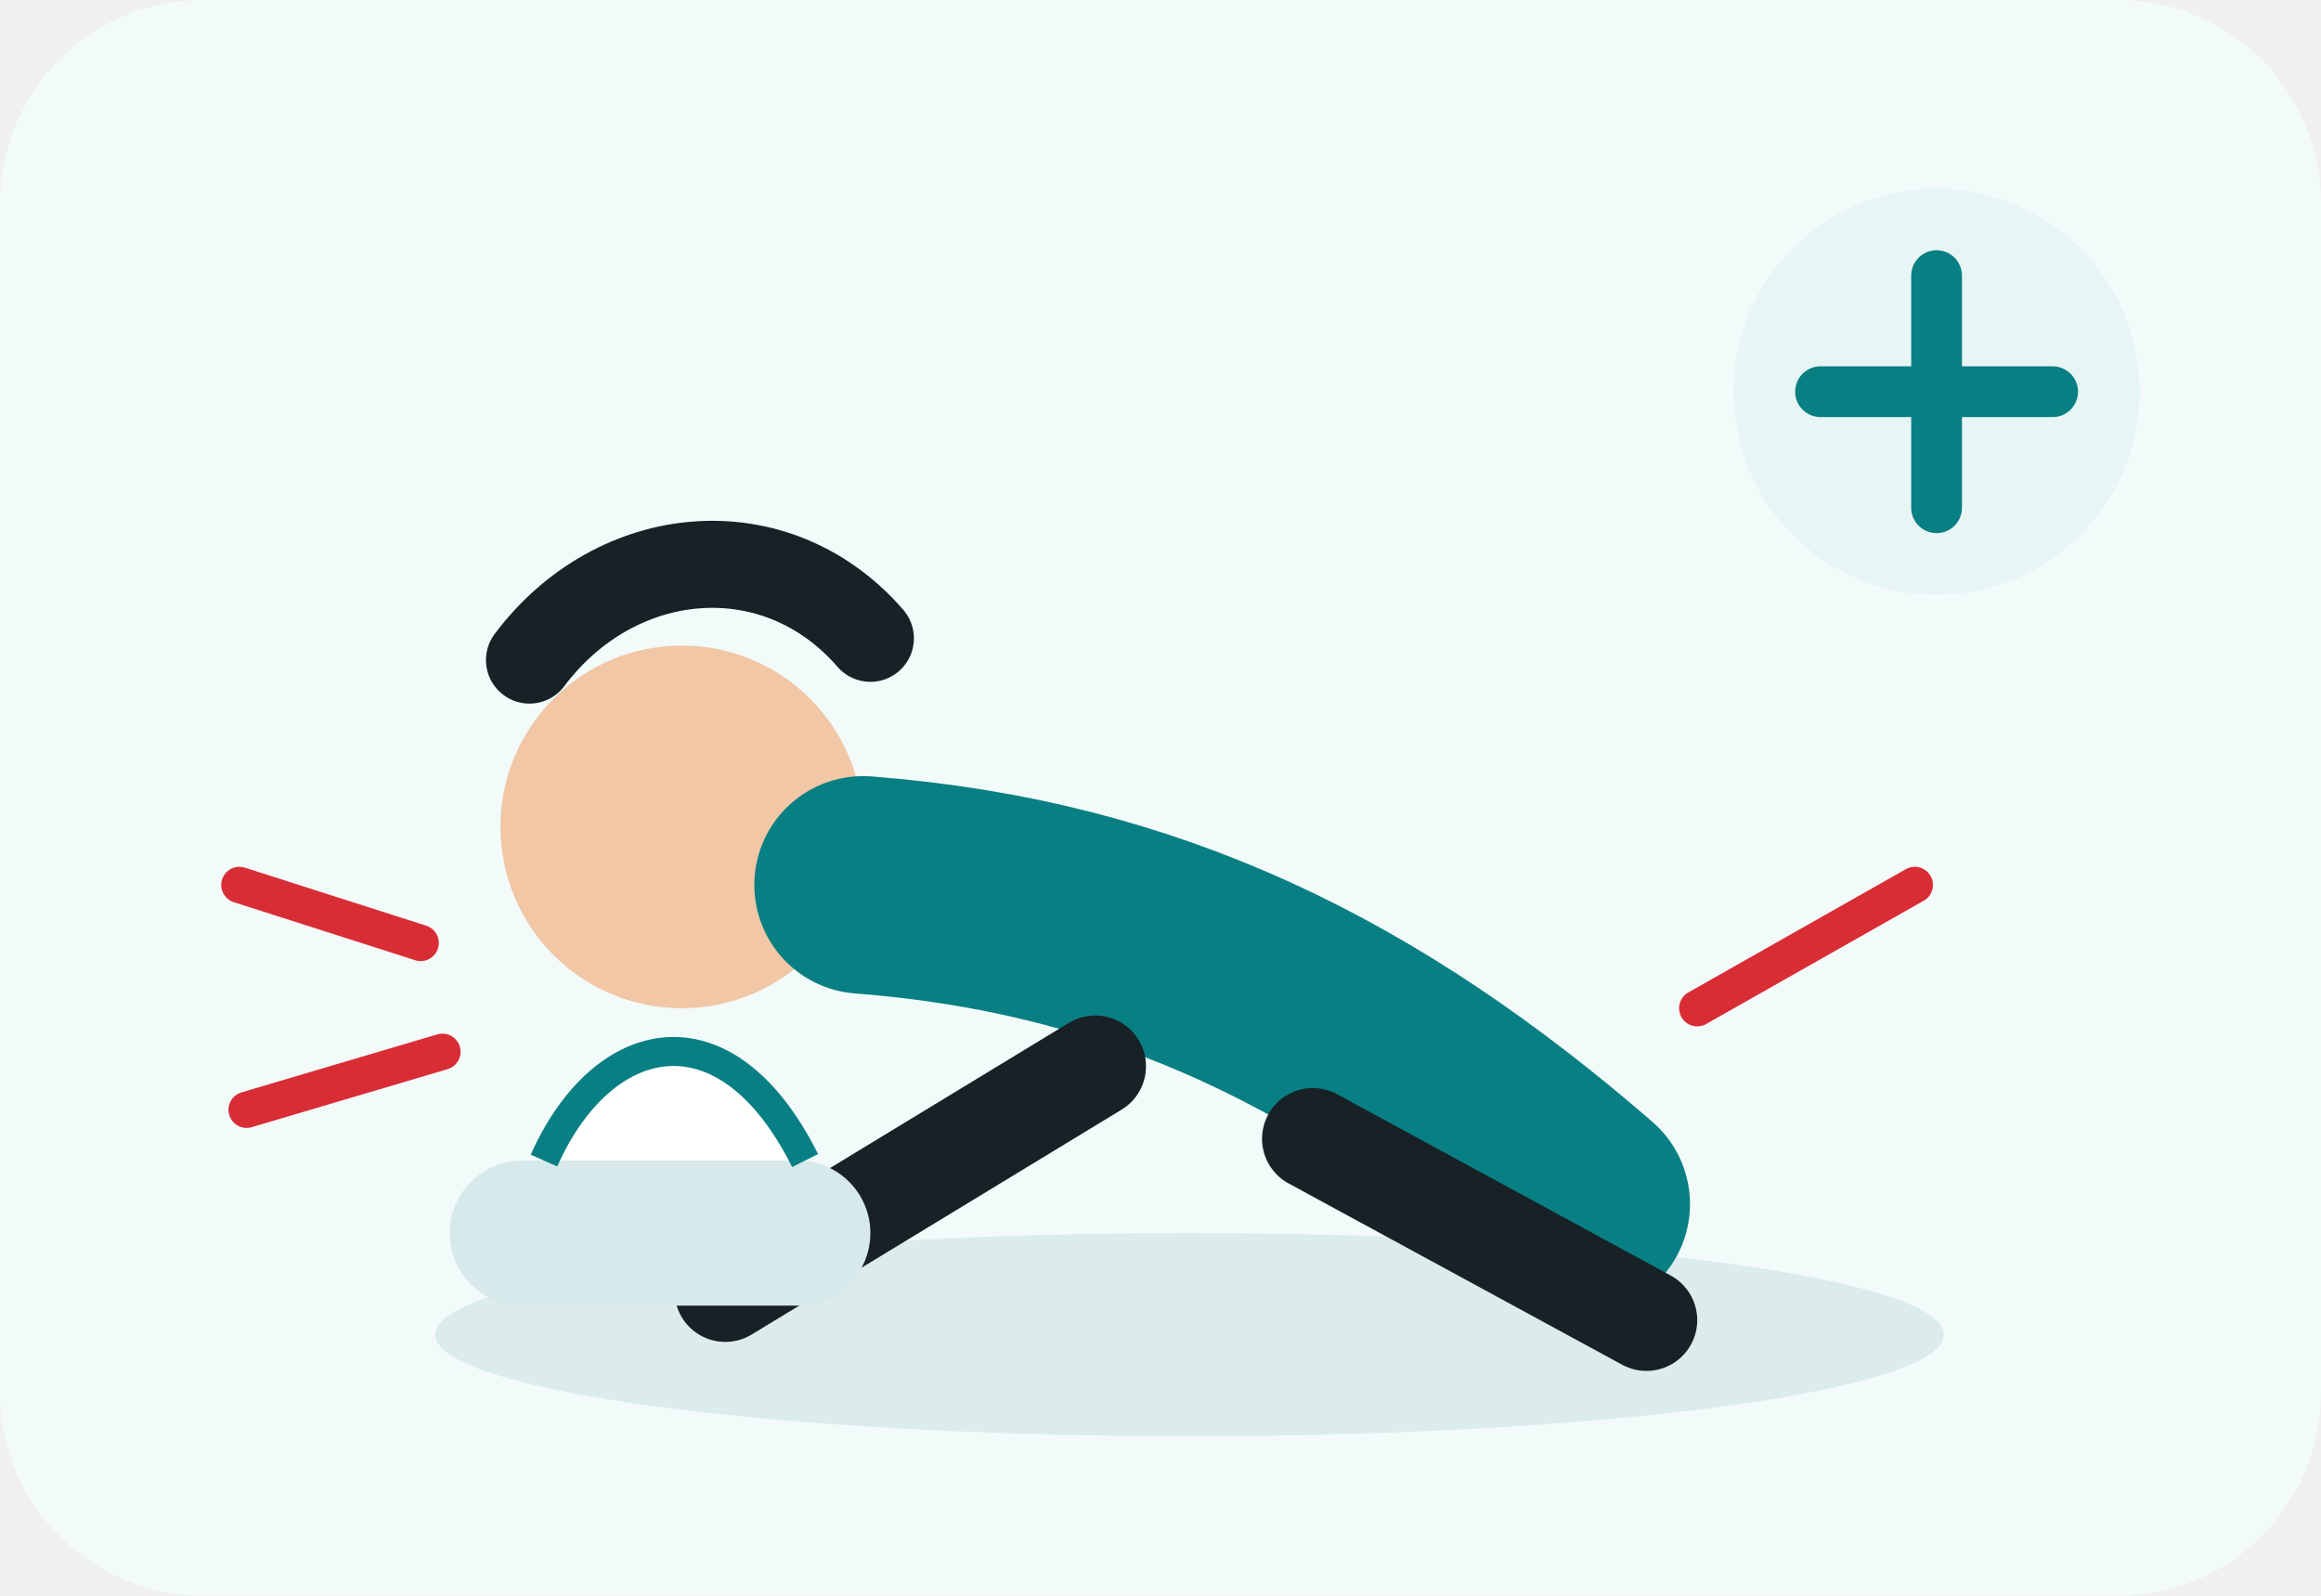
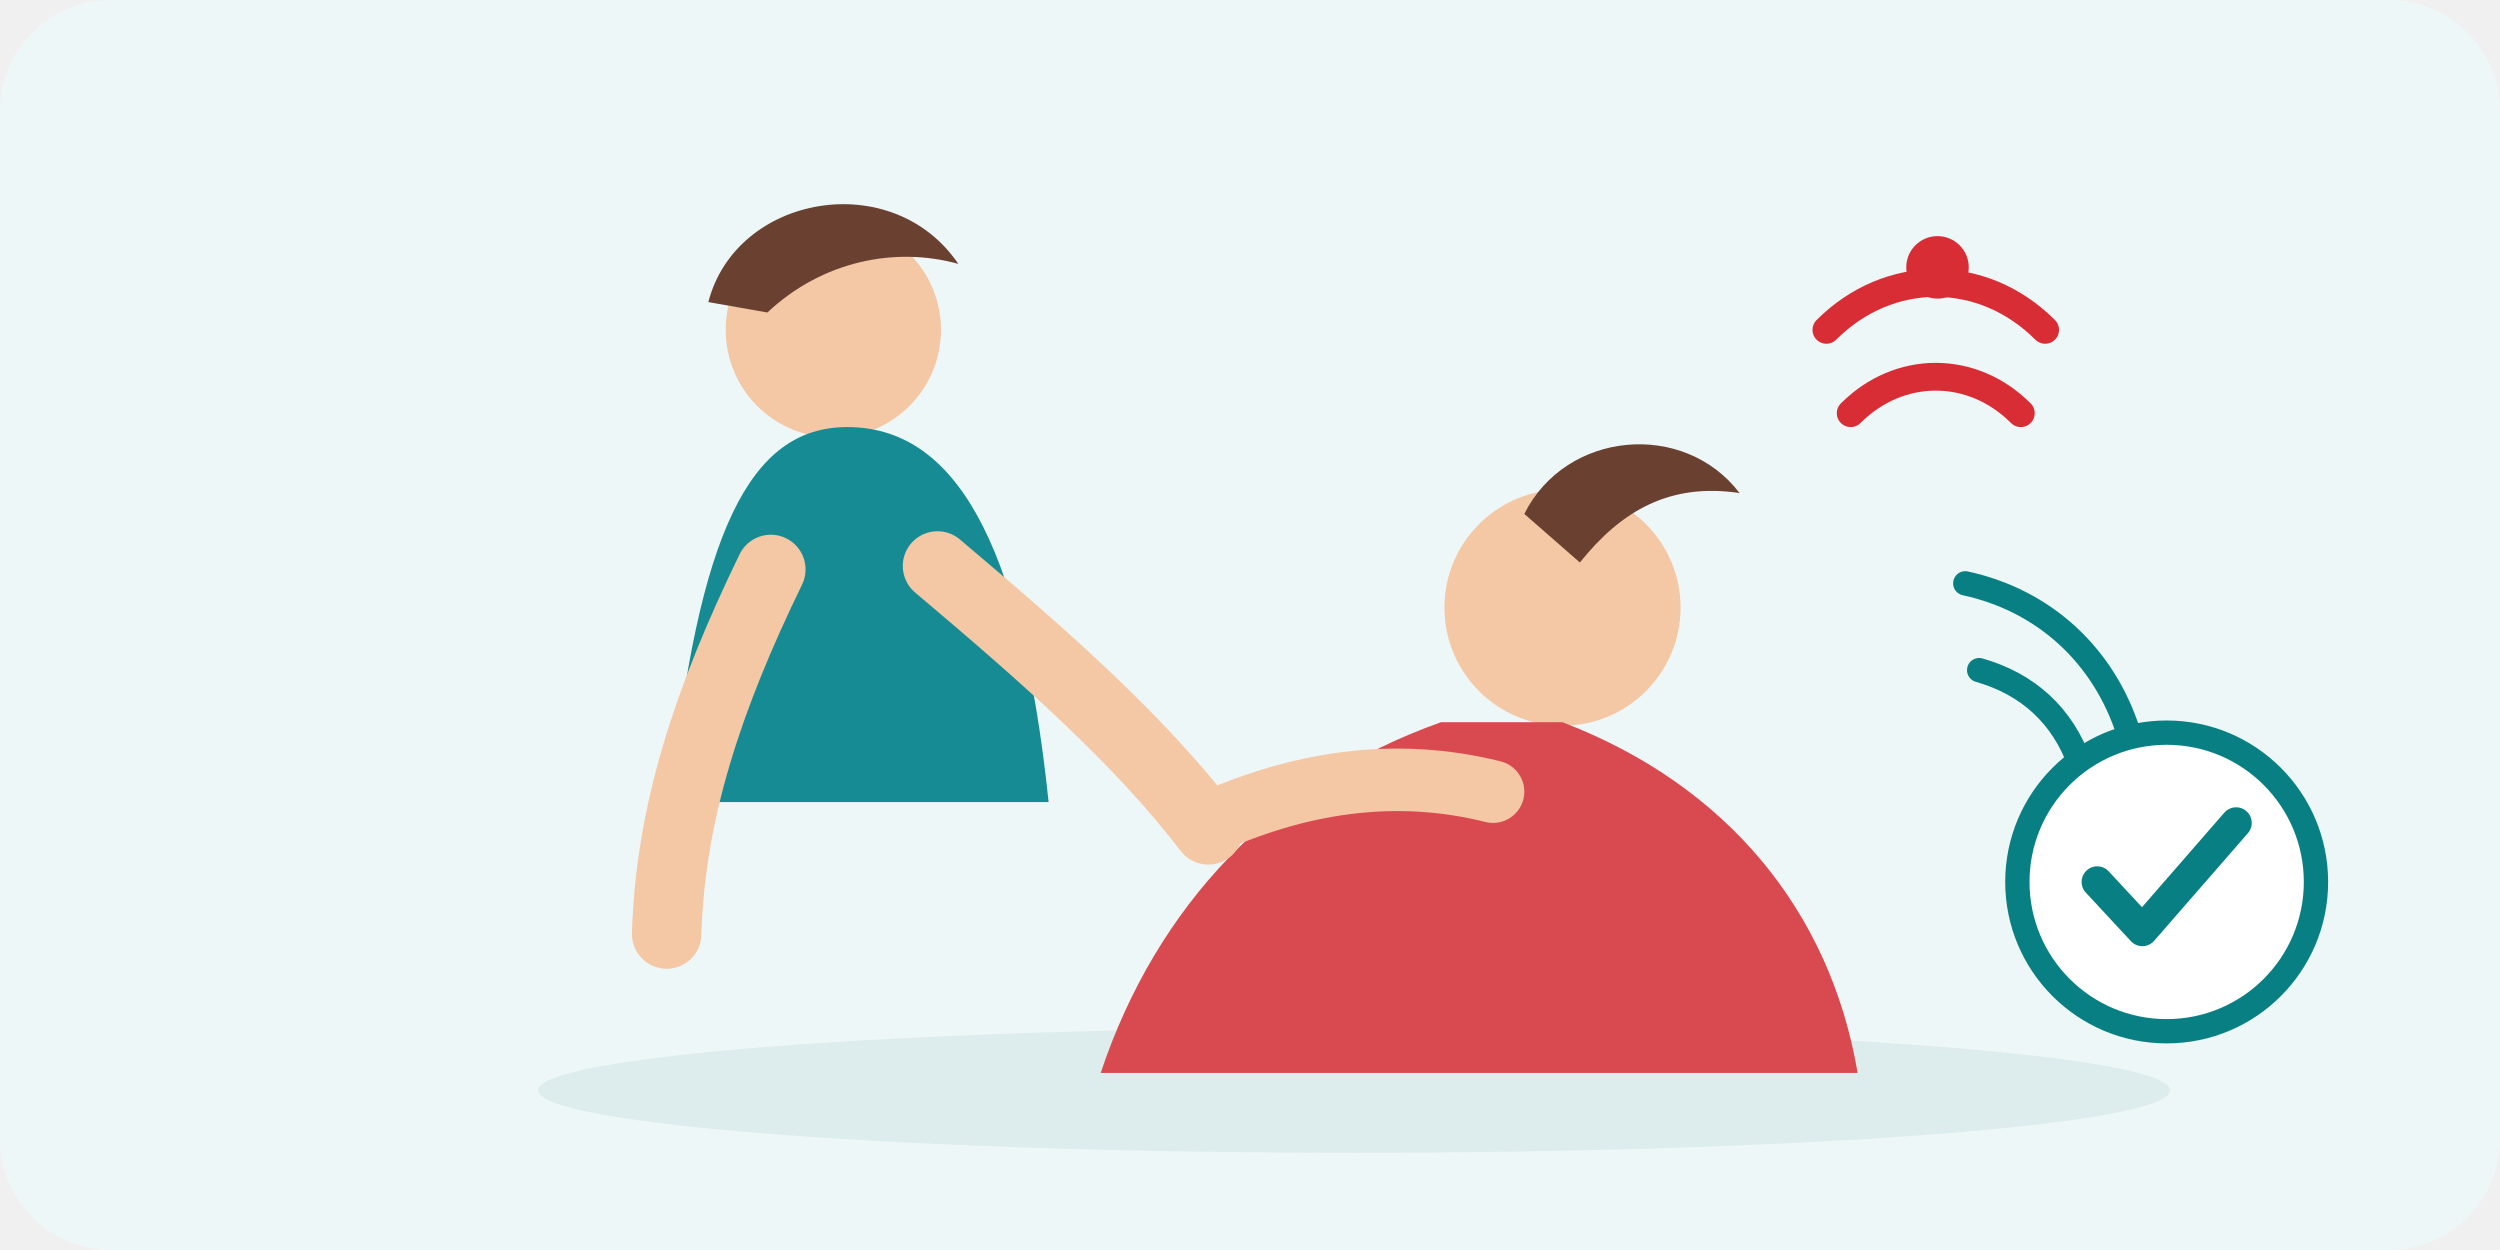
- <svg xmlns="http://www.w3.org/2000/svg" viewBox="0 0 320 220">
-   <rect width="320" height="220" rx="28" fill="#F2FAFA" />
-   <ellipse cx="164" cy="184" rx="104" ry="14" fill="#DCEBEC" />
-   <circle cx="94" cy="114" r="25" fill="#F1C7A5" />
-   <path d="M119 122c39 3 69 18 99 44" fill="none" stroke="#087F83" stroke-width="30" stroke-linecap="round" />
-   <path d="M151 147l-51 31M181 157l46 25" stroke="#172126" stroke-width="14" stroke-linecap="round" />
-   <path d="M73 91c12-16 34-18 47-3" fill="none" stroke="#172126" stroke-width="12" stroke-linecap="round" />
-   <path d="M58 130l-25-8M61 145l-27 8M234 139l30-17" stroke="#D92D36" stroke-width="5" stroke-linecap="round" />
-   <rect x="62" y="160" width="58" height="20" rx="10" fill="#D7E9EA" />
-   <path d="M75 160c8-18 25-22 36 0" fill="#FFF" stroke="#087F83" stroke-width="4" />
-   <circle cx="267" cy="54" r="28" fill="#E7F5F5" />
-   <path d="M267 38v32M251 54h32" stroke="#087F83" stroke-width="7" stroke-linecap="round" />
+ <svg xmlns="http://www.w3.org/2000/svg" viewBox="0 0 720 360">
+   <rect width="720" height="360" rx="32" fill="#EEF7F7" />
+   <ellipse cx="390" cy="314" rx="235" ry="18" fill="#DDECEC" />
+   <circle cx="450" cy="175" r="34" fill="#F4C7A5" />
+   <path d="M415 208c-48 17-82 53-98 101h218c-8-47-38-83-85-101z" fill="#D94A50" />
+   <path d="M439 148c12-24 46-27 62-6-20-3-34 5-46 20z" fill="#6A4031" />
+   <circle cx="240" cy="95" r="31" fill="#F4C7A5" />
+   <path d="M204 87c8-31 53-39 72-11-18-5-39-1-55 14z" fill="#6A4031" />
+   <path d="M193 231c8-78 23-108 51-108 30 0 50 31 58 108" fill="#168B94" />
+   <path d="M222 164c-18 37-29 70-30 105M270 163c32 27 58 50 78 76" fill="none" stroke="#F4C7A5" stroke-width="20" stroke-linecap="round" />
+   <path d="M346 238c28-13 56-17 84-10" fill="none" stroke="#F4C7A5" stroke-width="18" stroke-linecap="round" />
+   <path d="M526 95c18-18 45-18 63 0M533 119c14-14 35-14 49 0" fill="none" stroke="#D92D36" stroke-width="8" stroke-linecap="round" />
+   <circle cx="558" cy="77" r="9" fill="#D92D36" />
+   <path d="M566 168c23 5 40 21 47 43M570 193c14 4 24 13 29 27" fill="none" stroke="#087F83" stroke-width="7" stroke-linecap="round" />
+   <circle cx="624" cy="254" r="43" fill="#fff" stroke="#087F83" stroke-width="7" />
+   <path d="M604 254l13 14 27-31" fill="none" stroke="#087F83" stroke-width="9" stroke-linecap="round" stroke-linejoin="round" />
</svg>
